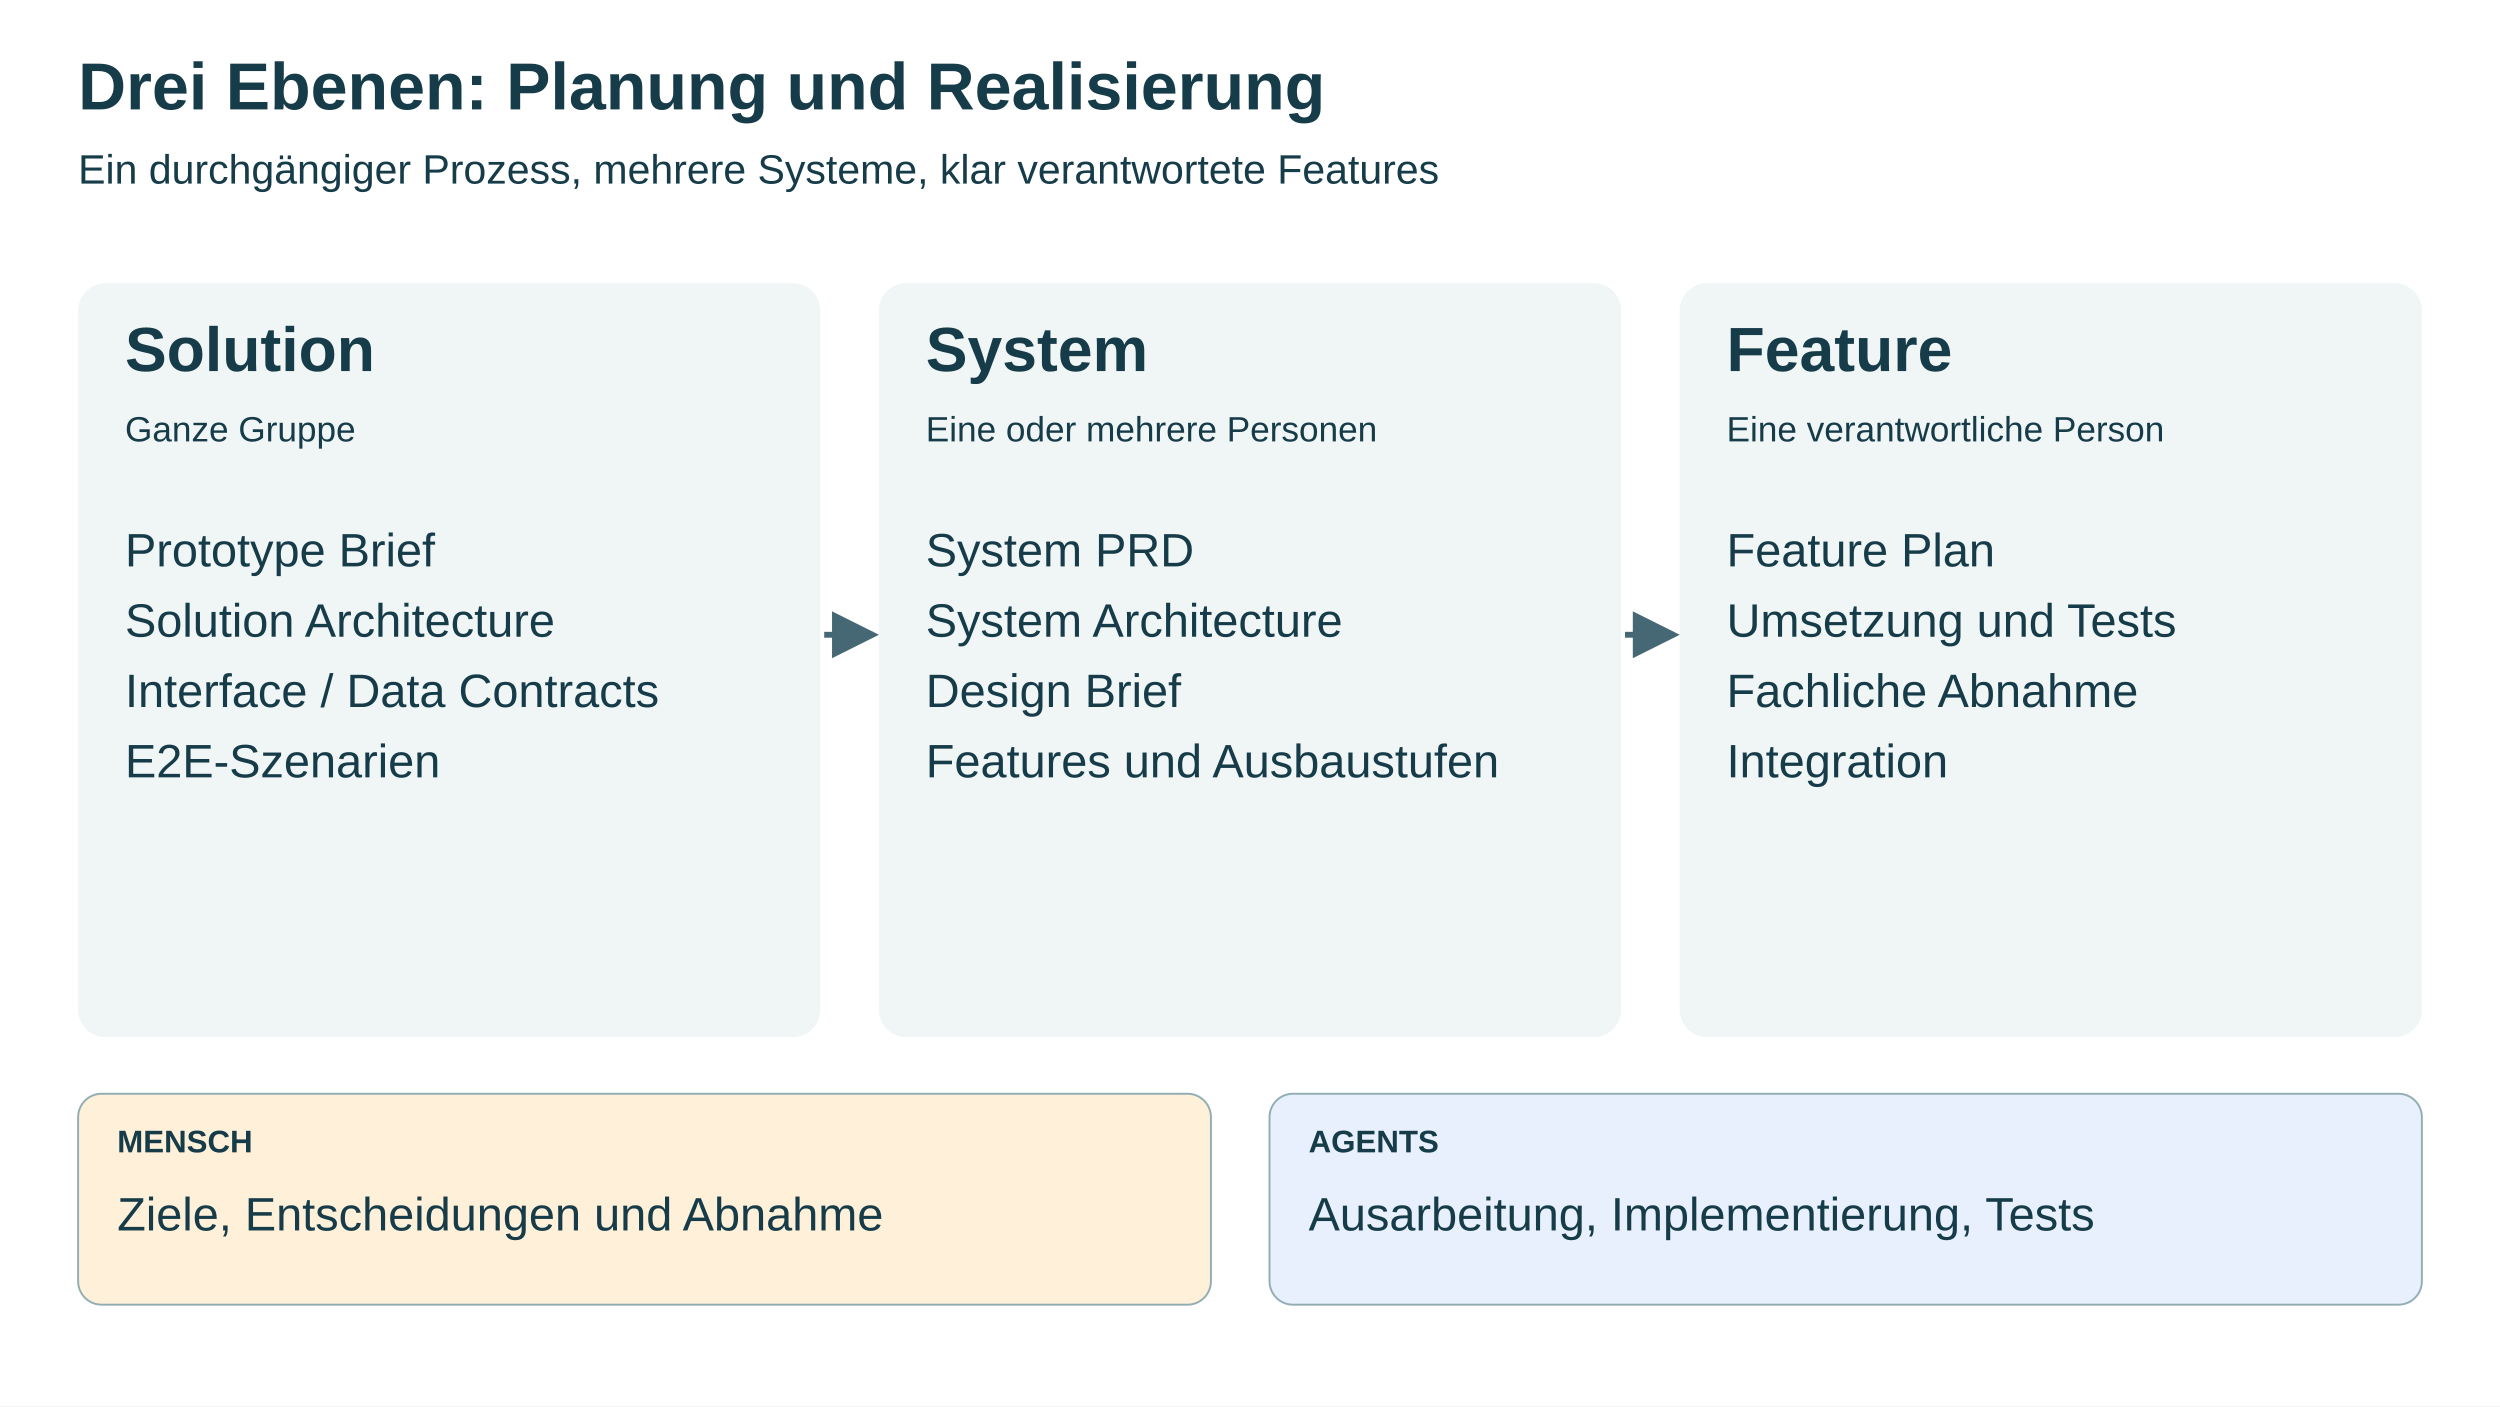
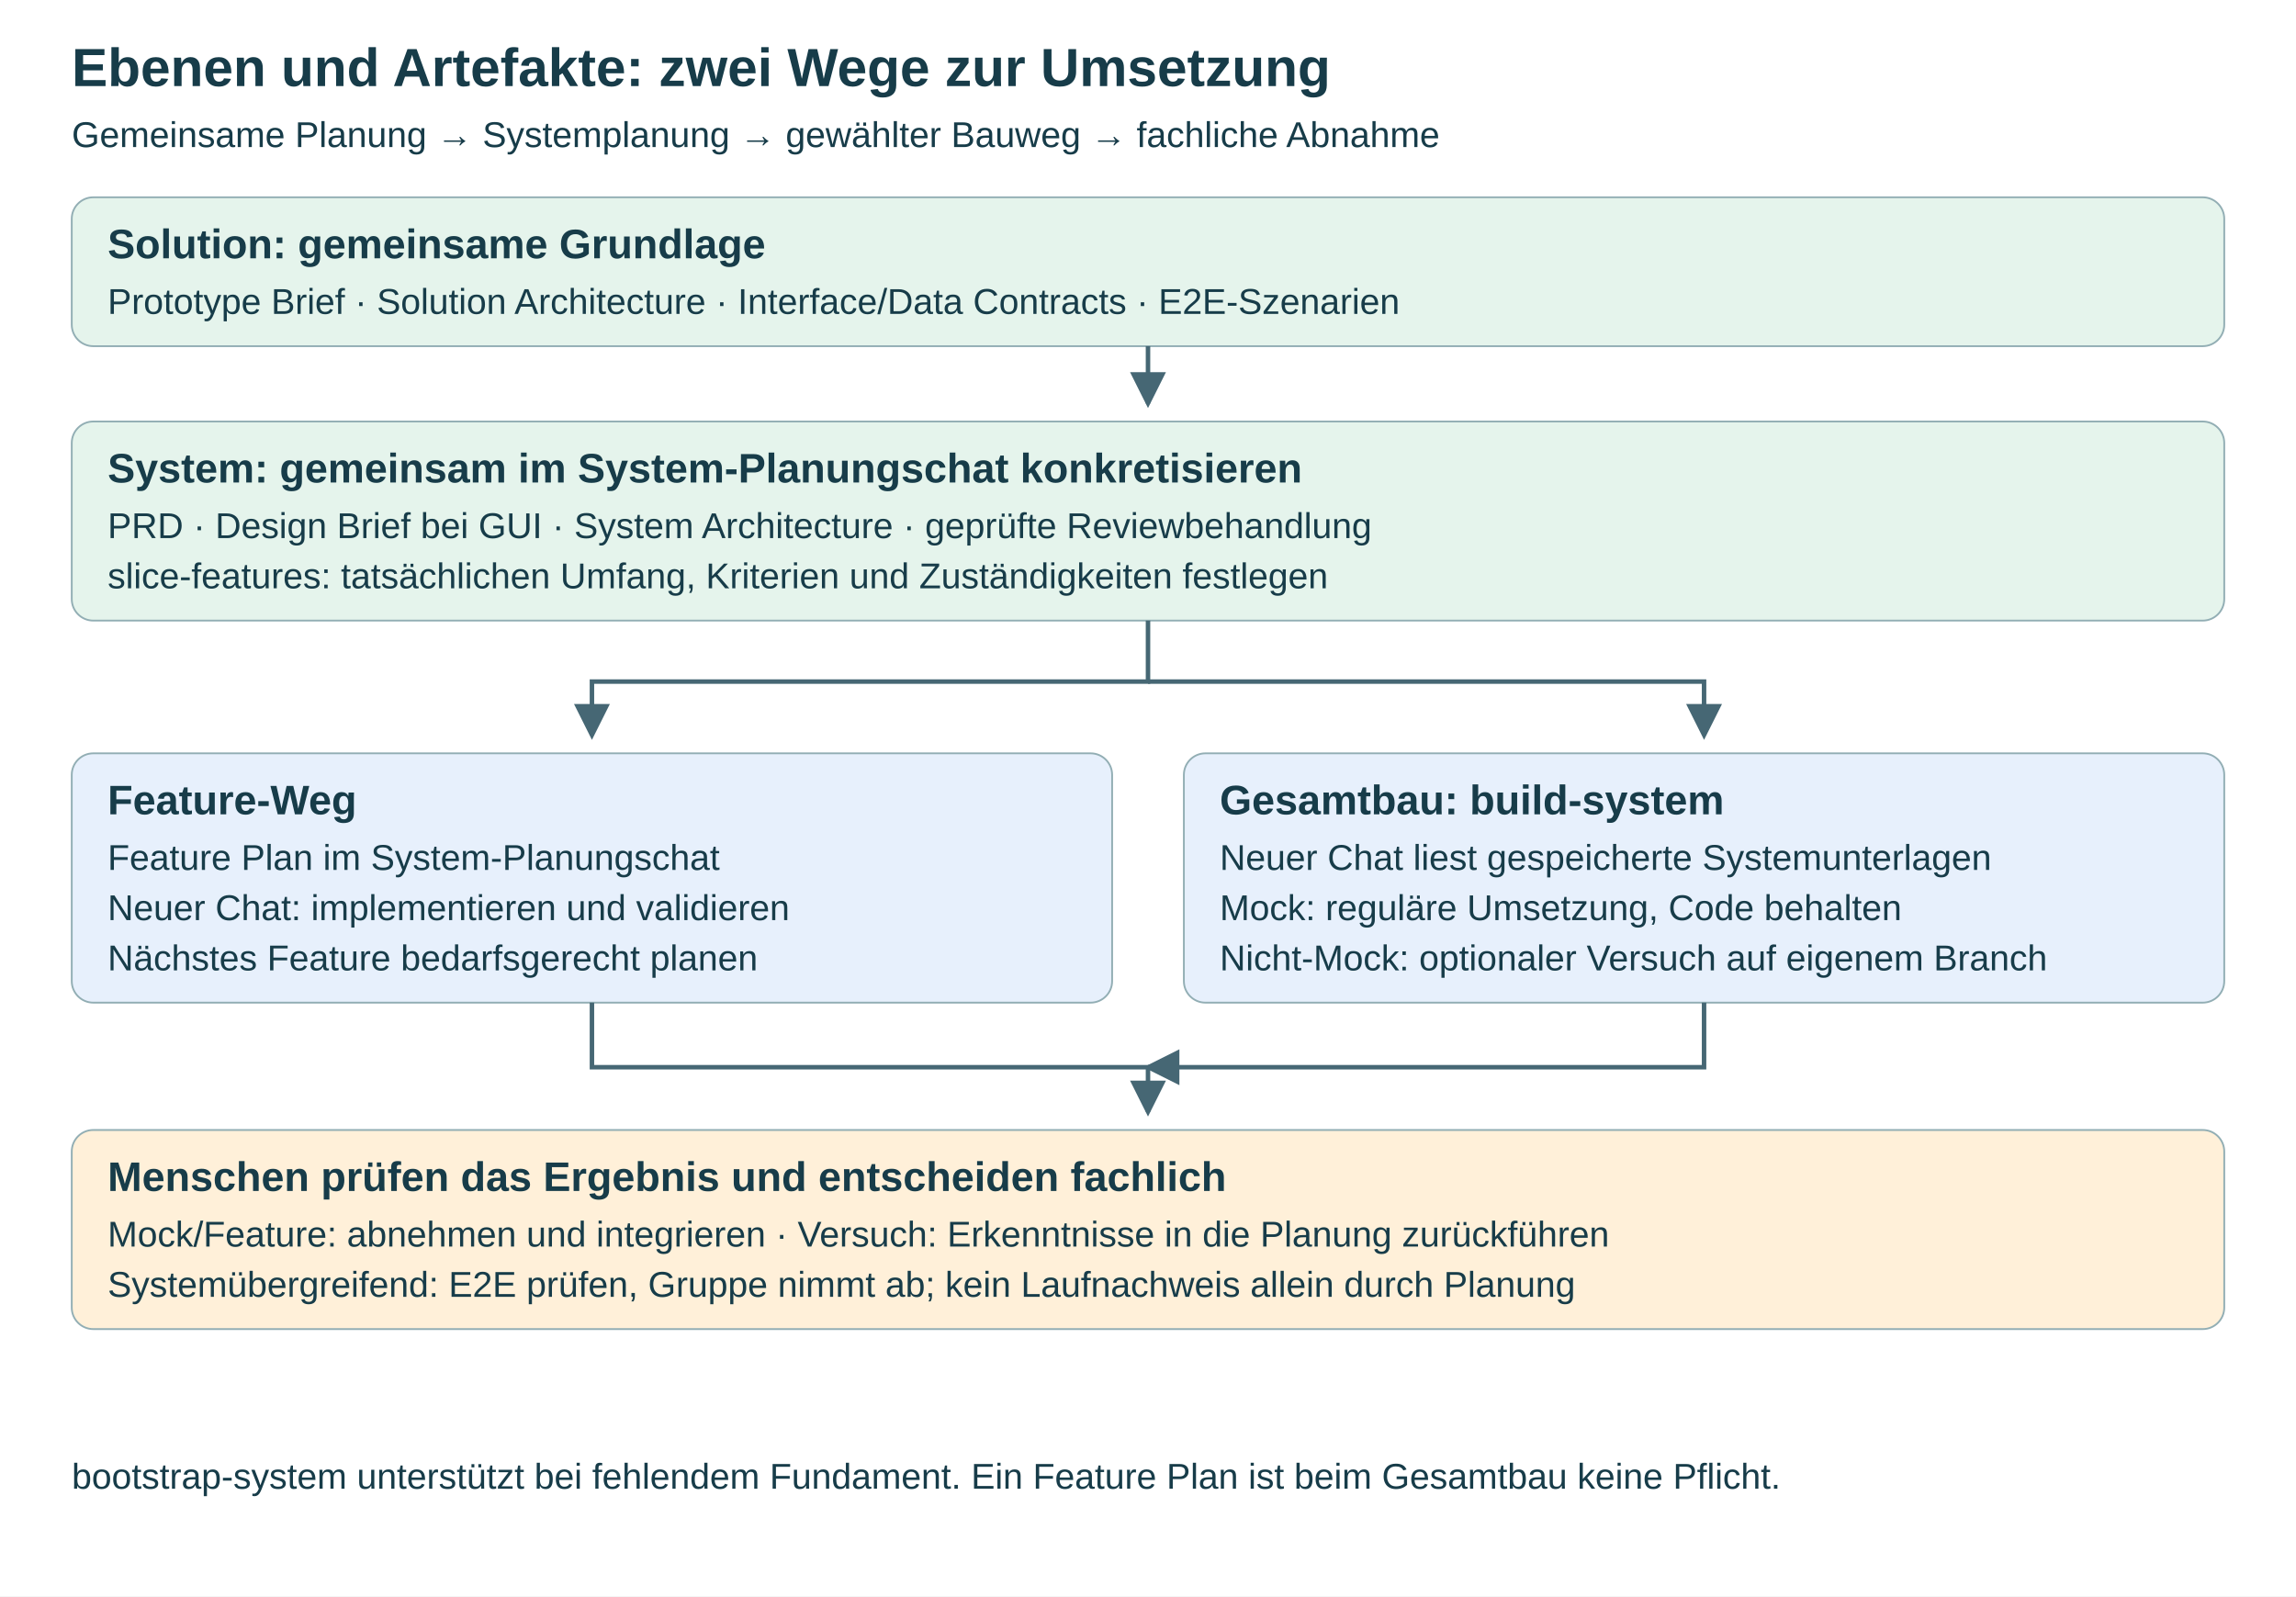
- <svg xmlns="http://www.w3.org/2000/svg" viewBox="0 0 1280 720" role="img" aria-label="Drei Ebenen: Planung und Realisierung">
+ <svg xmlns="http://www.w3.org/2000/svg" width="1280" height="890" viewBox="0 0 1280 890" role="img" aria-label="Ebenen und Artefakte: zwei Wege zur Umsetzung">
  <defs>
-     <marker id="a" markerWidth="8" markerHeight="8" refX="7" refY="4" orient="auto">
+     <marker id="arrow" markerWidth="8" markerHeight="8" refX="7" refY="4" orient="auto">
      <path d="M0 0L8 4L0 8" fill="#466774" />
    </marker>
  </defs>
-   <rect width="1280" height="720" fill="white" />
-   <g font-family="Arial,sans-serif" fill="#173c49">
-     <text x="40" y="56" font-size="34" font-weight="700">Drei Ebenen: Planung und Realisierung</text>
-     <text x="40" y="94" font-size="21">Ein durchgängiger Prozess, mehrere Systeme, klar verantwortete Features</text>
-     <rect x="40" y="145" width="380" height="386" rx="14" fill="#f0f5f5" />
-     <text x="64" y="190" font-size="32" font-weight="700">Solution</text>
-     <text x="64" y="226" font-size="18" font-weight="400">Ganze Gruppe</text>
-     <text x="64" y="290" font-size="24" font-weight="400">Prototype Brief</text>
-     <text x="64" y="326" font-size="24" font-weight="400">Solution Architecture</text>
-     <text x="64" y="362" font-size="24" font-weight="400">Interface / Data Contracts</text>
-     <text x="64" y="398" font-size="24" font-weight="400">E2E-Szenarien</text>
-     <rect x="450" y="145" width="380" height="386" rx="14" fill="#f0f5f5" />
-     <text x="474" y="190" font-size="32" font-weight="700">System</text>
-     <text x="474" y="226" font-size="18" font-weight="400">Eine oder mehrere Personen</text>
-     <text x="474" y="290" font-size="24" font-weight="400">System PRD</text>
-     <text x="474" y="326" font-size="24" font-weight="400">System Architecture</text>
-     <text x="474" y="362" font-size="24" font-weight="400">Design Brief</text>
-     <text x="474" y="398" font-size="24" font-weight="400">Features und Ausbaustufen</text>
-     <rect x="860" y="145" width="380" height="386" rx="14" fill="#f0f5f5" />
-     <text x="884" y="190" font-size="32" font-weight="700">Feature</text>
-     <text x="884" y="226" font-size="18" font-weight="400">Eine verantwortliche Person</text>
-     <text x="884" y="290" font-size="24" font-weight="400">Feature Plan</text>
-     <text x="884" y="326" font-size="24" font-weight="400">Umsetzung und Tests</text>
-     <text x="884" y="362" font-size="24" font-weight="400">Fachliche Abnahme</text>
-     <text x="884" y="398" font-size="24" font-weight="400">Integration</text>
-     <path d="M422 325h25" fill="none" stroke="#466774" stroke-width="3" marker-end="url(#a)" />
-     <path d="M832 325h25" fill="none" stroke="#466774" stroke-width="3" marker-end="url(#a)" />
-     <rect x="40" y="560" width="580" height="108" rx="12" fill="#fff0d9" stroke="#92aeb4" />
-     <text x="60" y="590" font-size="16" font-weight="700">MENSCH</text>
-     <text x="60" y="630" font-size="24" font-weight="400">Ziele, Entscheidungen und Abnahme</text>
-     <rect x="650" y="560" width="590" height="108" rx="12" fill="#e7f0fc" stroke="#92aeb4" />
-     <text x="670" y="590" font-size="16" font-weight="700">AGENTS</text>
-     <text x="670" y="630" font-size="24" font-weight="400">Ausarbeitung, Implementierung, Tests</text>
-   </g>
+   <rect width="1280" height="890" fill="white" />
+   <style>text{font-family:Arial,sans-serif;fill:#173c49}.title{font-size:30px;font-weight:700}.label{font-size:23px;font-weight:600}.sub{font-size:20px}</style>
+   <text class="title" x="40" y="48">Ebenen und Artefakte: zwei Wege zur Umsetzung</text>
+   <text class="sub" x="40" y="82">Gemeinsame Planung → Systemplanung → gewählter Bauweg → fachliche Abnahme</text>
+   <rect x="40" y="110" width="1200" height="83" rx="12" fill="#e5f4ec" stroke="#92aeb4" />
+   <text class="label" x="60" y="144">Solution: gemeinsame Grundlage</text>
+   <text class="sub" x="60" y="175">Prototype Brief · Solution Architecture · Interface/Data Contracts · E2E-Szenarien</text>
+   <path d="M640 193 V225" fill="none" stroke="#466774" stroke-width="2.5" marker-end="url(#arrow)" />
+   <rect x="40" y="235" width="1200" height="111" rx="12" fill="#e5f4ec" stroke="#92aeb4" />
+   <text class="label" x="60" y="269">System: gemeinsam im System-Planungschat konkretisieren</text>
+   <text class="sub" x="60" y="300">PRD · Design Brief bei GUI · System Architecture · geprüfte Reviewbehandlung</text>
+   <text class="sub" x="60" y="328">slice-features: tatsächlichen Umfang, Kriterien und Zuständigkeiten festlegen</text>
+   <path d="M640 346 V380 H330 V410" fill="none" stroke="#466774" stroke-width="2.5" marker-end="url(#arrow)" />
+   <path d="M640 380 H950 V410" fill="none" stroke="#466774" stroke-width="2.5" marker-end="url(#arrow)" />
+   <rect x="40" y="420" width="580" height="139" rx="12" fill="#e7f0fc" stroke="#92aeb4" />
+   <text class="label" x="60" y="454">Feature-Weg</text>
+   <text class="sub" x="60" y="485">Feature Plan im System-Planungschat</text>
+   <text class="sub" x="60" y="513">Neuer Chat: implementieren und validieren</text>
+   <text class="sub" x="60" y="541">Nächstes Feature bedarfsgerecht planen</text>
+   <rect x="660" y="420" width="580" height="139" rx="12" fill="#e7f0fc" stroke="#92aeb4" />
+   <text class="label" x="680" y="454">Gesamtbau: build-system</text>
+   <text class="sub" x="680" y="485">Neuer Chat liest gespeicherte Systemunterlagen</text>
+   <text class="sub" x="680" y="513">Mock: reguläre Umsetzung, Code behalten</text>
+   <text class="sub" x="680" y="541">Nicht-Mock: optionaler Versuch auf eigenem Branch</text>
+   <path d="M330 559 V595 H640 V620" fill="none" stroke="#466774" stroke-width="2.5" marker-end="url(#arrow)" />
+   <path d="M950 559 V595 H640" fill="none" stroke="#466774" stroke-width="2.5" marker-end="url(#arrow)" />
+   <rect x="40" y="630" width="1200" height="111" rx="12" fill="#fff0d9" stroke="#92aeb4" />
+   <text class="label" x="60" y="664">Menschen prüfen das Ergebnis und entscheiden fachlich</text>
+   <text class="sub" x="60" y="695">Mock/Feature: abnehmen und integrieren · Versuch: Erkenntnisse in die Planung zurückführen</text>
+   <text class="sub" x="60" y="723">Systemübergreifend: E2E prüfen, Gruppe nimmt ab; kein Laufnachweis allein durch Planung</text>
+   <text class="sub" x="40" y="830">bootstrap-system unterstützt bei fehlendem Fundament. Ein Feature Plan ist beim Gesamtbau keine Pflicht.</text>
</svg>
